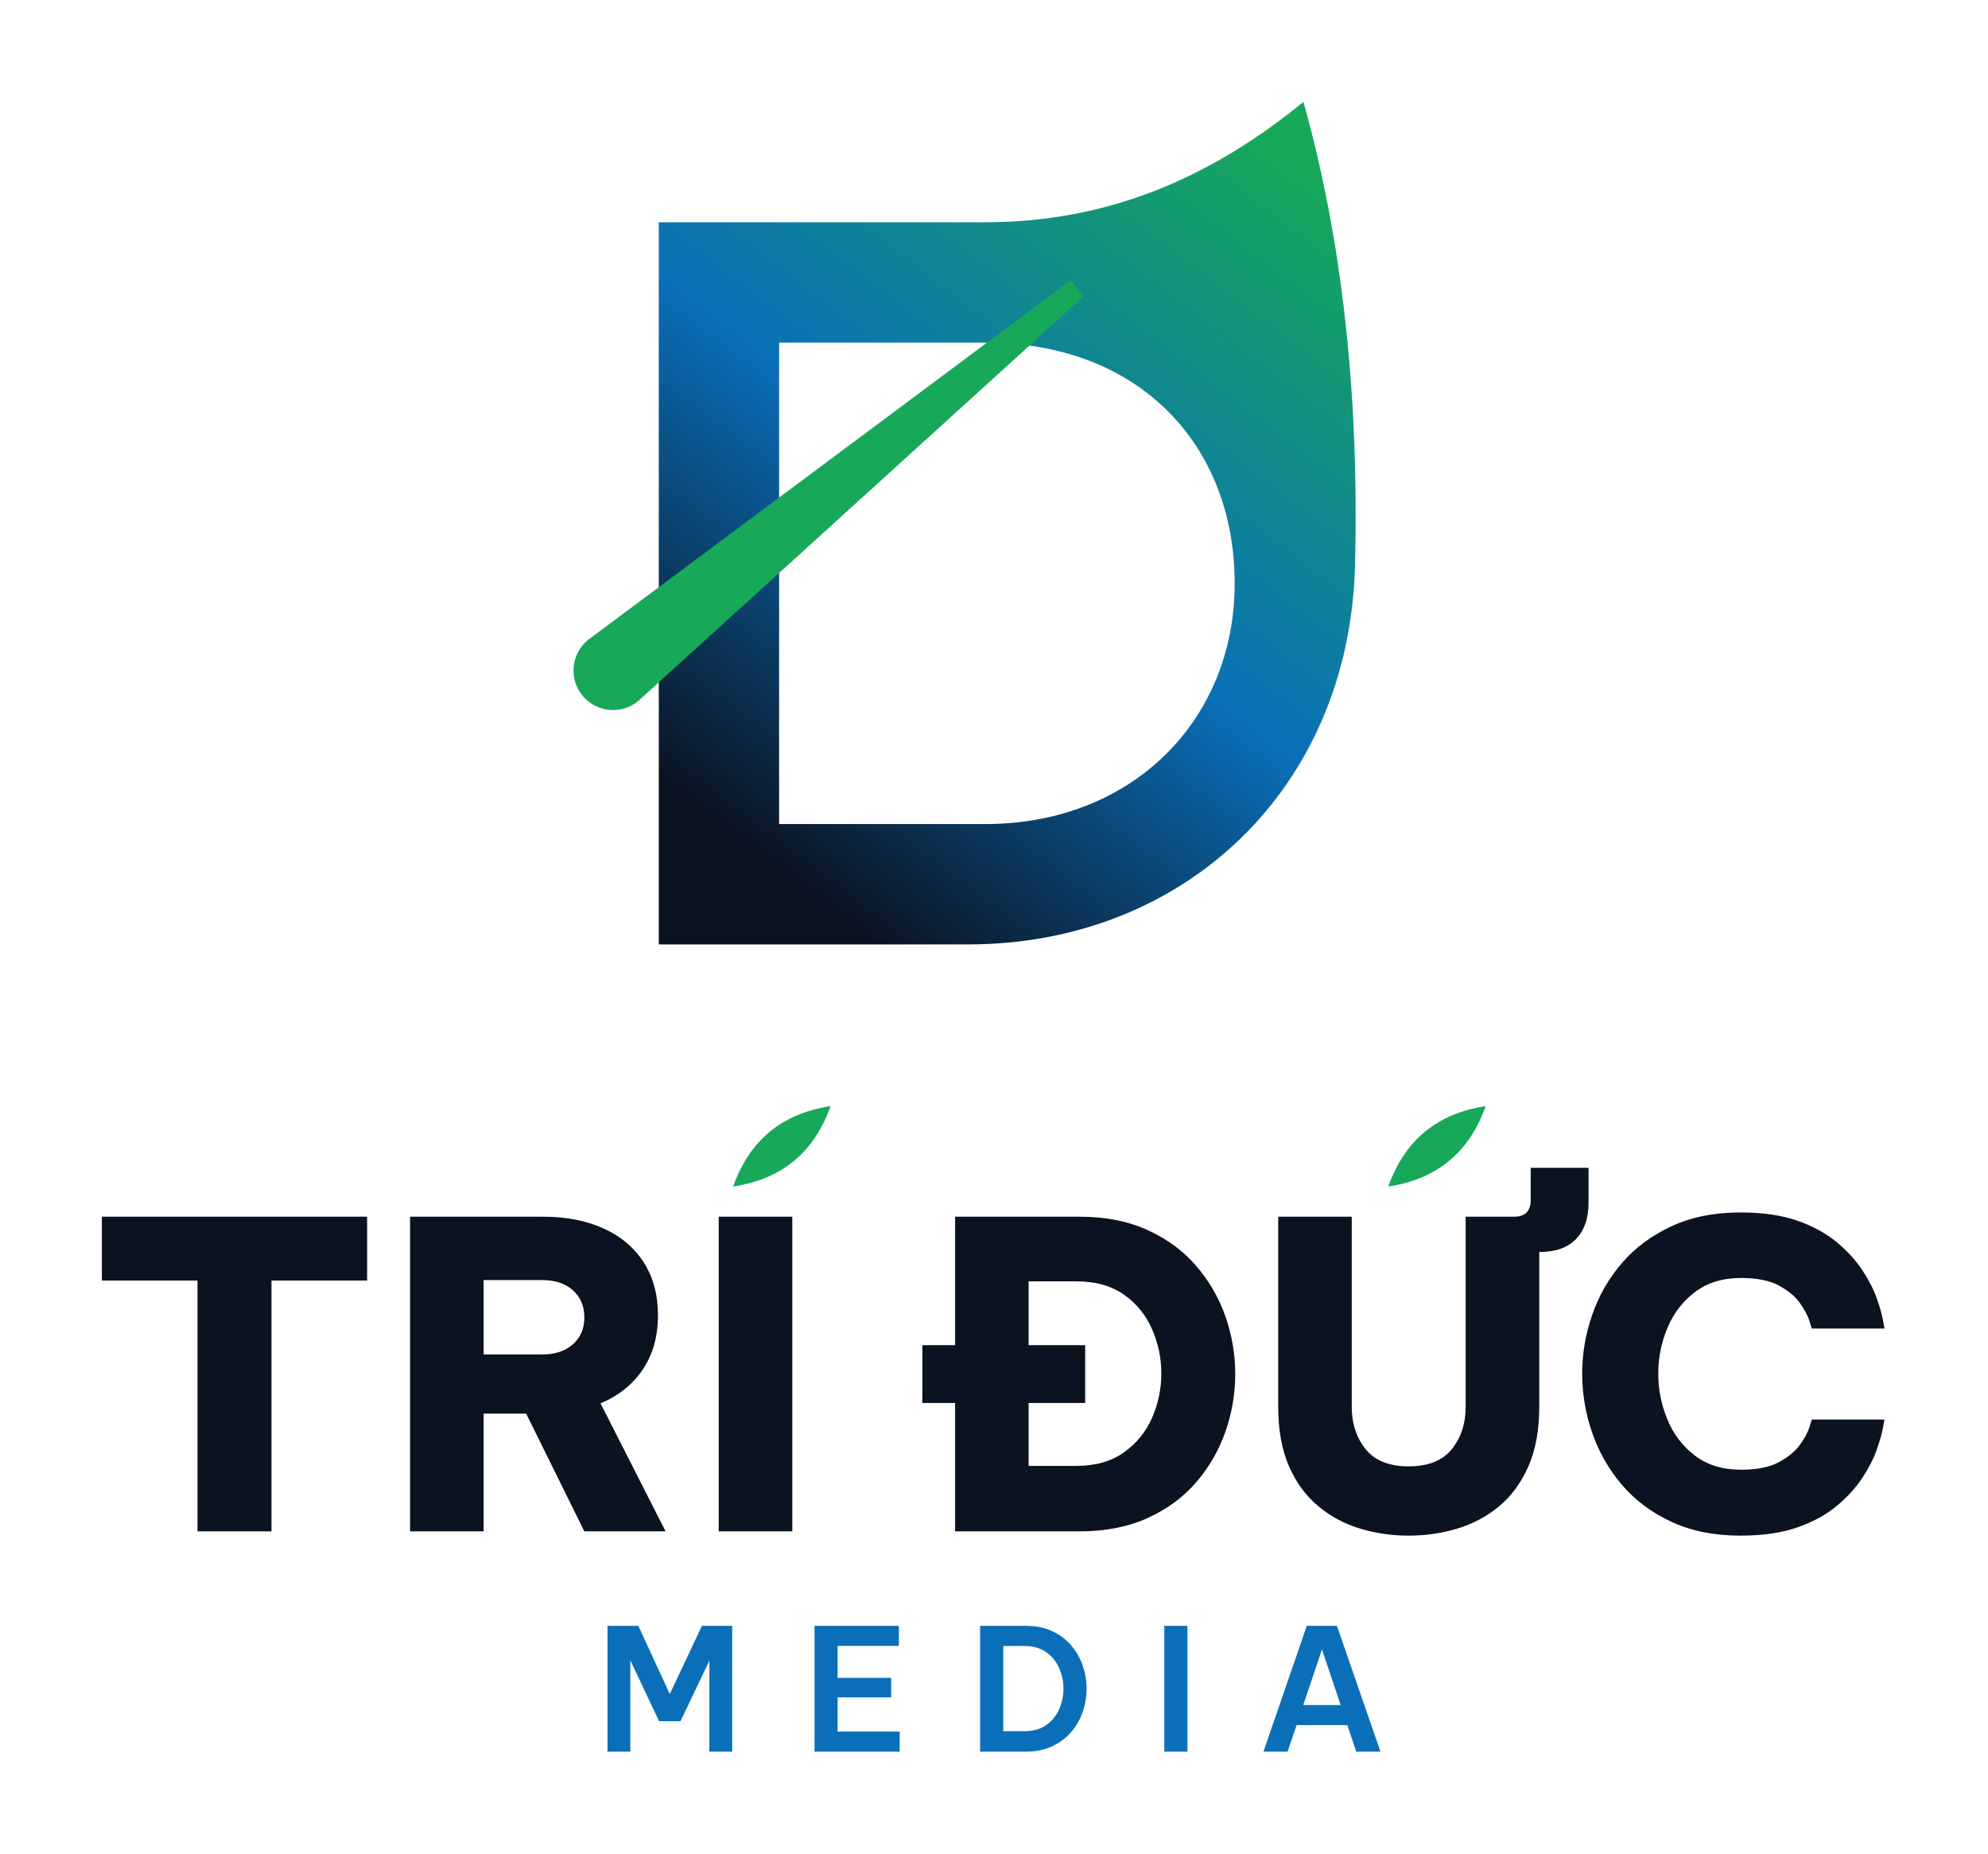
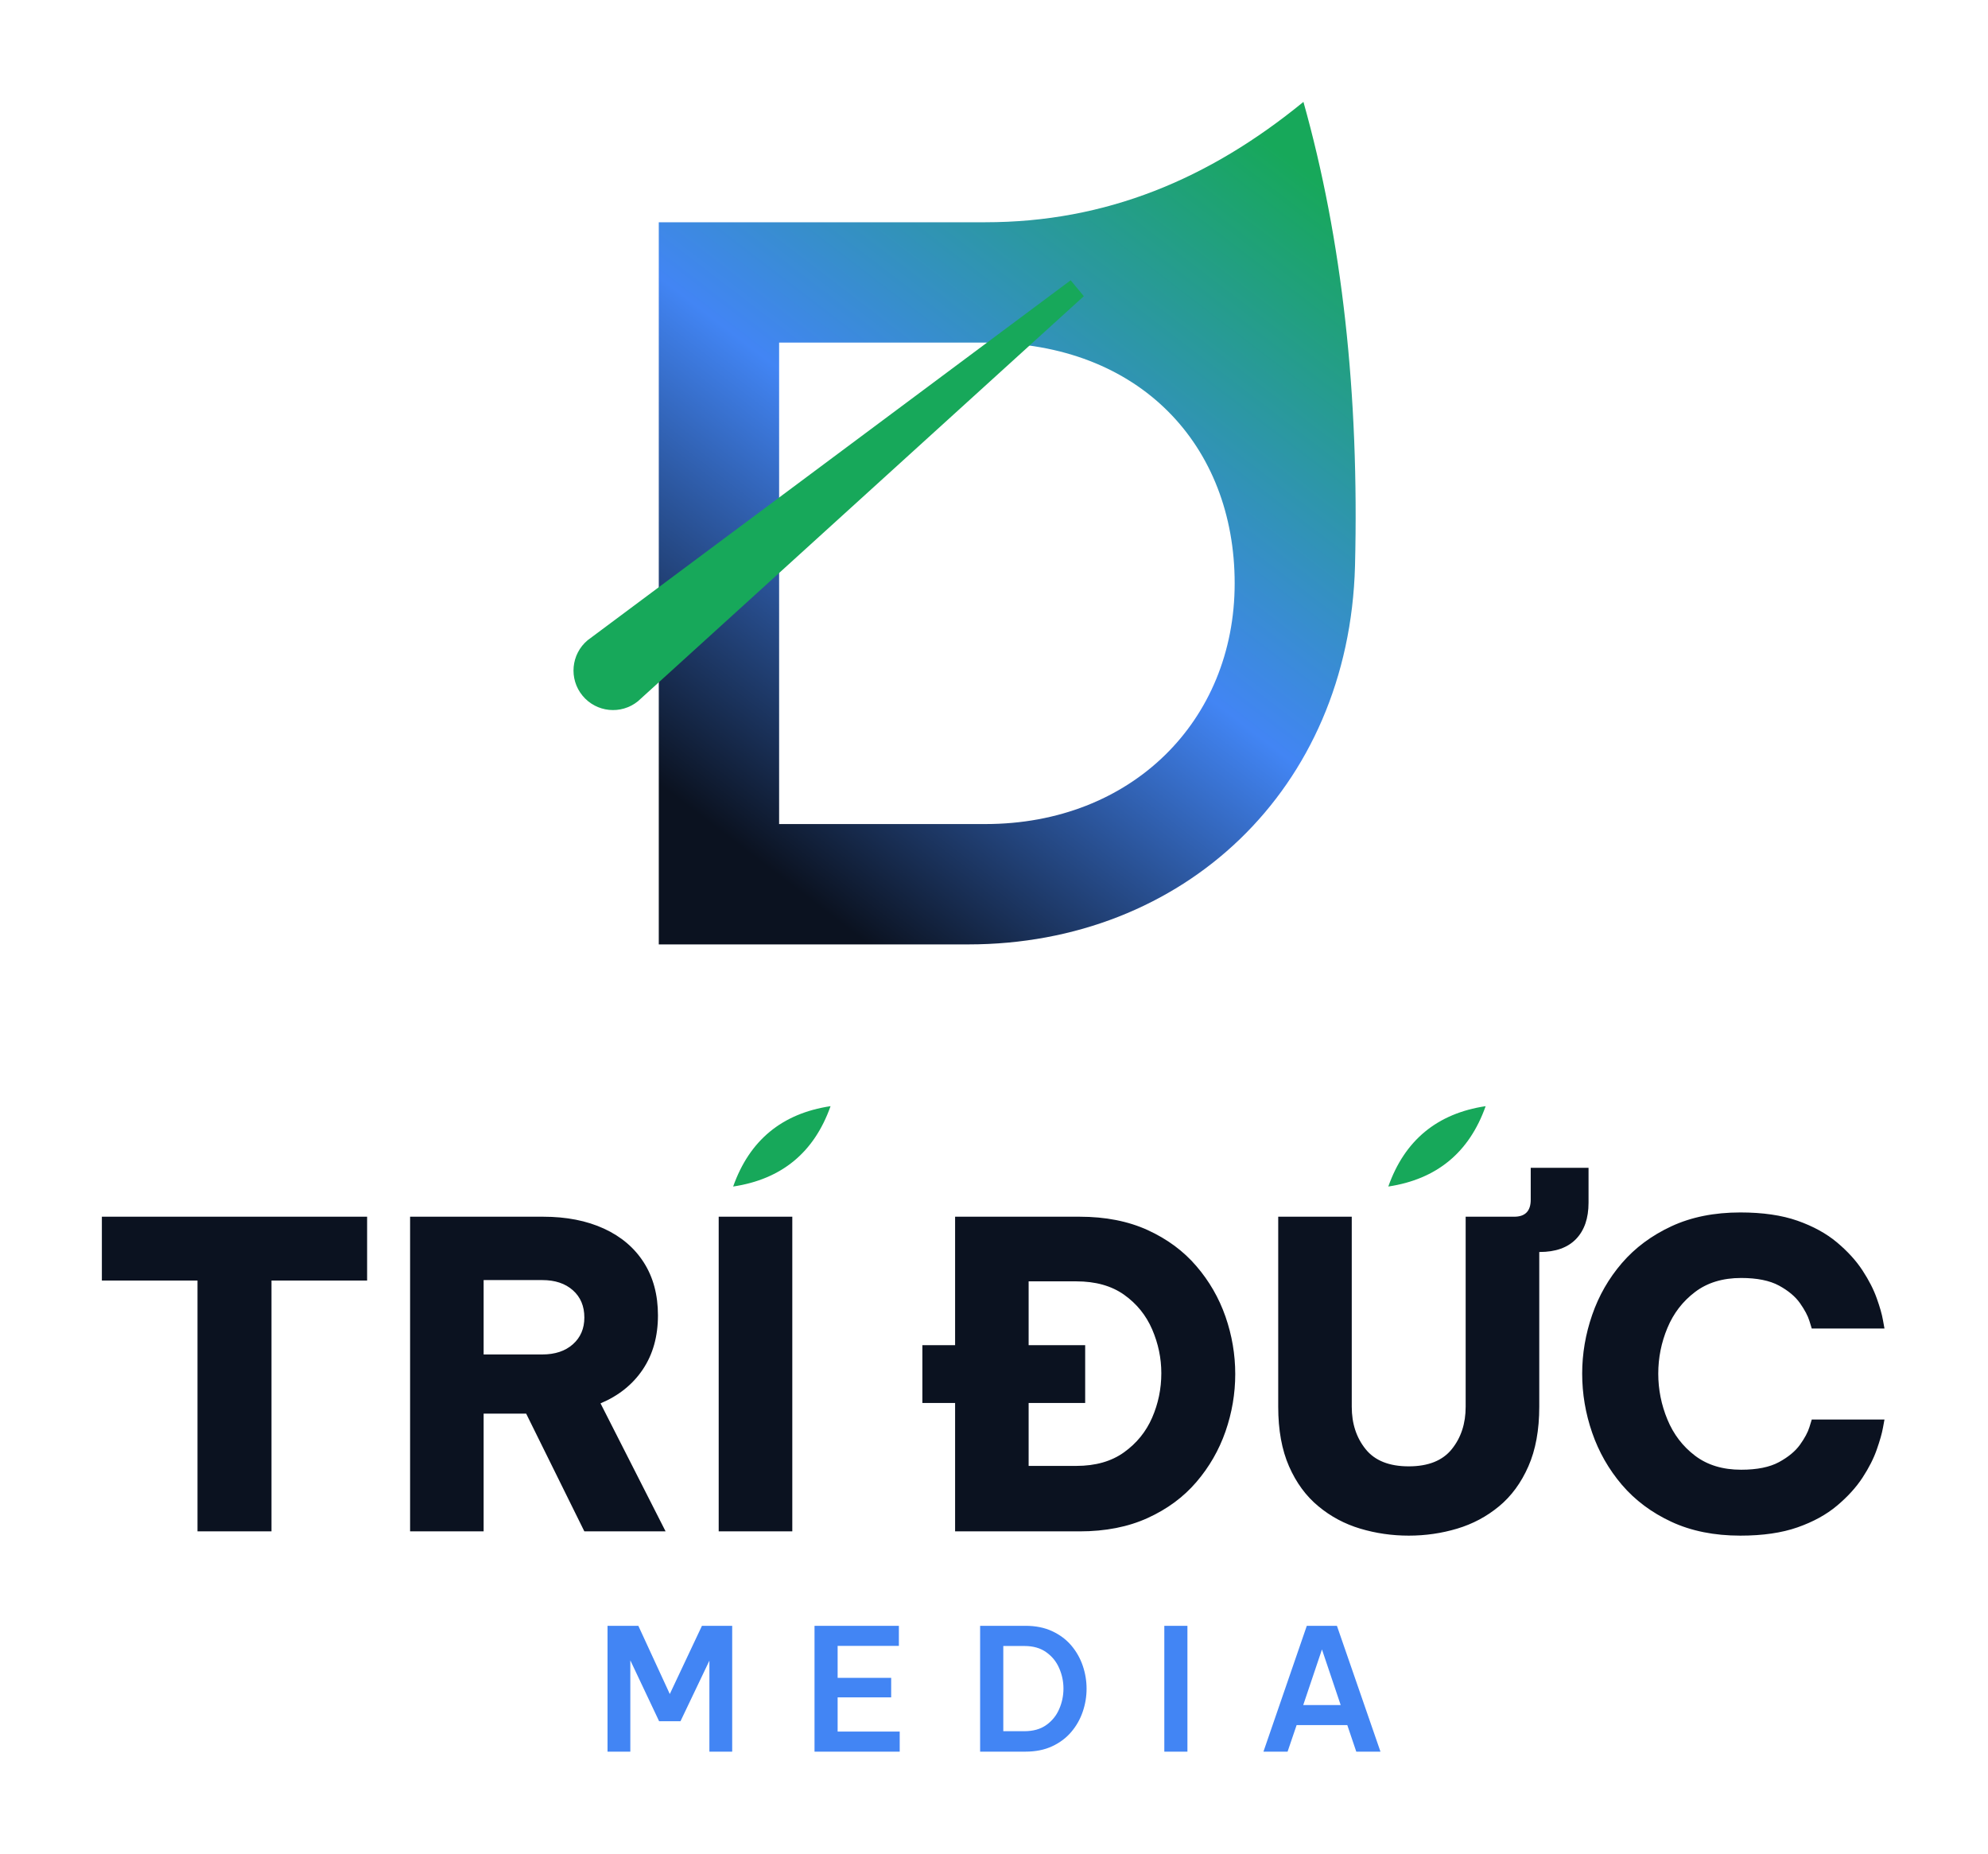
<svg xmlns="http://www.w3.org/2000/svg" viewBox="-95.12 -31.6 312.24 291.06" role="img" aria-label="Trí Đức Media">
  <defs>
    <linearGradient id="v-color-g" gradientUnits="userSpaceOnUse" x1="22" y1="102" x2="97" y2="4">
      <stop offset="0.12" stop-color="#0B1220" />
-       <stop offset="0.5" stop-color="#0A6FB8" />
+       <stop offset="0.5" stop-color="#4285F4" />
      <stop offset="0.95" stop-color="#17A85A" />
    </linearGradient>
  </defs>
  <g transform="translate(61 60) scale(1.35) translate(-61 -60)">
    <path fill="url(#v-color-g)" fill-rule="evenodd" d="M22 18H60C74 18 86 13 97 4C101.5 20 103.5 38 103 58C102.3 84 83 102 58 102H22ZM36 32H60C78 32 89 44 89 60C89 76 77 88 60 88H36Z" />
    <path fill="#17A85A" d="M19.57 73.72L71.45 26.6L69.92 24.75L13.72 66.62A4.6 4.6 0 0 0 19.57 73.72Z" />
  </g>
  <path fill="#0B1220" d="M-52.48 208.87L-64.10 208.87L-64.10 169.48L-79.12 169.48L-79.12 159.46L-37.46 159.46L-37.46 169.48L-52.48 169.48L-52.48 208.87ZM-19.16 208.87L-30.71 208.87L-30.71 159.46L-9.81 159.46Q-4.34 159.46-0.26 161.33Q3.81 163.20 6.01 166.67Q8.22 170.14 8.22 174.95L8.22 174.95Q8.22 179.89 5.85 183.43Q3.48 186.97-0.80 188.77L-0.80 188.77L9.42 208.87L-3.34 208.87L-12.48 190.38L-19.16 190.38L-19.16 208.87ZM-9.95 169.41L-9.95 169.41L-19.16 169.41L-19.16 181.09L-9.95 181.09Q-6.94 181.09-5.14 179.49Q-3.34 177.89-3.34 175.29L-3.34 175.29Q-3.34 172.61-5.14 171.01Q-6.94 169.41-9.95 169.41ZM29.32 208.87L17.76 208.87L17.76 159.46L29.32 159.46L29.32 208.87ZM74.45 208.87L54.89 208.87L54.89 188.71L49.75 188.71L49.75 179.63L54.89 179.63L54.89 159.46L74.45 159.46Q80.53 159.46 85.14 161.56Q89.75 163.67 92.78 167.21Q95.82 170.74 97.36 175.15Q98.89 179.56 98.89 184.17L98.89 184.17Q98.89 188.77 97.36 193.18Q95.82 197.59 92.78 201.13Q89.75 204.67 85.14 206.77Q80.53 208.87 74.45 208.87L74.45 208.87ZM75.32 179.63L75.32 188.71L66.44 188.71L66.44 198.59L73.92 198.59Q78.46 198.59 81.43 196.45Q84.40 194.32 85.84 191.01Q87.28 187.70 87.28 184.03L87.28 184.03Q87.28 180.49 85.84 177.15Q84.40 173.82 81.43 171.71Q78.46 169.61 73.92 169.61L73.92 169.61L66.44 169.61L66.44 179.63L75.32 179.63ZM126.14 209.54L126.14 209.54Q122.20 209.54 118.52 208.44Q114.85 207.34 111.95 204.93Q109.04 202.53 107.34 198.66Q105.64 194.78 105.64 189.31L105.64 189.31L105.64 159.46L117.19 159.46L117.19 189.31Q117.19 193.25 119.36 195.95Q121.53 198.66 126.14 198.66L126.14 198.66Q130.74 198.66 132.91 195.95Q135.08 193.25 135.08 189.31L135.08 189.31L135.08 159.46L142.70 159.46Q145.30 159.46 145.30 156.79L145.30 156.79L145.30 151.78L154.38 151.78L154.38 157.26Q154.38 160.93 152.41 162.97Q150.44 165.00 146.70 165.00L146.70 165.00L146.64 165.00L146.64 189.31Q146.64 194.78 144.93 198.66Q143.23 202.53 140.33 204.93Q137.42 207.34 133.75 208.44Q130.08 209.54 126.14 209.54ZM178.22 209.54L178.22 209.54Q172.08 209.54 167.40 207.37Q162.73 205.20 159.62 201.56Q156.52 197.92 154.95 193.38Q153.38 188.84 153.38 184.10L153.38 184.10Q153.38 179.42 154.95 174.88Q156.52 170.34 159.62 166.74Q162.73 163.13 167.40 160.96Q172.08 158.79 178.22 158.79L178.22 158.79Q183.49 158.79 187.20 160.09Q190.91 161.40 193.41 163.50Q195.91 165.60 197.42 167.91Q198.92 170.21 199.65 172.28Q200.39 174.35 200.62 175.69Q200.86 177.02 200.86 177.02L200.86 177.02L189.44 177.02Q189.44 177.02 189.07 175.82Q188.70 174.62 187.60 173.05Q186.50 171.48 184.30 170.28Q182.09 169.08 178.35 169.08L178.35 169.08Q174.01 169.08 171.11 171.28Q168.20 173.48 166.77 176.92Q165.33 180.36 165.33 184.10L165.33 184.10Q165.33 187.84 166.77 191.31Q168.20 194.78 171.11 196.99Q174.01 199.19 178.35 199.19L178.35 199.19Q182.09 199.19 184.30 197.99Q186.50 196.79 187.60 195.25Q188.70 193.71 189.07 192.51Q189.44 191.31 189.44 191.31L189.44 191.31L200.86 191.31Q200.86 191.31 200.62 192.61Q200.39 193.91 199.65 196.02Q198.92 198.12 197.42 200.42Q195.91 202.73 193.41 204.83Q190.91 206.94 187.20 208.24Q183.49 209.54 178.22 209.54Z" />
  <path fill="#17A85A" d="M20.03 154.72Q31.47 153 35.33 142.1Q23.89 143.82 20.03 154.72ZM122.93 154.72Q134.36 153 138.22 142.1Q126.79 143.82 122.93 154.72Z" />
-   <path fill="#0A6FB8" d="M3.88 243.46L0.30 243.46L0.30 223.70L5.14 223.70L10.08 234.41L15.13 223.70L19.88 223.70L19.88 243.46L16.30 243.46L16.30 229.17L11.76 238.68L8.40 238.68L3.88 229.12L3.88 243.46ZM46.19 243.46L32.81 243.46L32.81 223.70L46.06 223.70L46.06 226.85L36.44 226.85L36.44 231.87L44.85 231.87L44.85 234.94L36.44 234.94L36.44 240.31L46.19 240.31L46.19 243.46ZM65.93 243.46L58.82 243.46L58.82 223.70L65.93 223.70Q68.33 223.70 70.13 224.54Q71.94 225.38 73.14 226.79Q74.34 228.21 74.94 229.97Q75.54 231.73 75.54 233.58L75.54 233.58Q75.54 235.42 74.94 237.18Q74.34 238.95 73.14 240.36Q71.94 241.78 70.13 242.62Q68.33 243.46 65.93 243.46L65.93 243.46ZM65.77 226.87L65.77 226.87L62.46 226.87L62.46 240.25L65.77 240.25Q67.85 240.25 69.21 239.28Q70.58 238.31 71.24 236.77Q71.91 235.23 71.91 233.55L71.91 233.55Q71.91 231.89 71.24 230.36Q70.58 228.82 69.21 227.85Q67.85 226.87 65.77 226.87ZM91.38 243.46L87.75 243.46L87.75 223.70L91.38 223.70L91.38 243.46ZM107.11 243.46L103.32 243.46L110.13 223.70L114.86 223.70L121.70 243.46L117.90 243.46L116.49 239.29L108.53 239.29L107.11 243.46ZM112.51 227.41L109.57 236.14L115.45 236.14L112.51 227.41Z" />
+   <path fill="#4285F4" d="M3.88 243.46L0.30 243.46L0.30 223.70L5.14 223.70L10.08 234.41L15.13 223.70L19.88 223.70L19.88 243.46L16.30 243.46L16.30 229.17L11.76 238.68L8.40 238.68L3.88 229.12L3.88 243.46ZM46.19 243.46L32.81 243.46L32.81 223.70L46.06 223.70L46.06 226.85L36.44 226.85L36.44 231.87L44.85 231.87L44.85 234.94L36.44 234.94L36.44 240.31L46.19 240.31L46.19 243.46ZM65.93 243.46L58.82 243.46L58.82 223.70L65.93 223.70Q68.33 223.70 70.13 224.54Q71.94 225.38 73.14 226.79Q74.34 228.21 74.94 229.97Q75.54 231.73 75.54 233.58L75.54 233.58Q75.54 235.42 74.94 237.18Q74.34 238.95 73.14 240.36Q71.94 241.78 70.13 242.62Q68.33 243.46 65.93 243.46L65.93 243.46ZM65.77 226.87L65.77 226.87L62.46 226.87L62.46 240.25L65.77 240.25Q67.85 240.25 69.21 239.28Q70.58 238.31 71.24 236.77Q71.91 235.23 71.91 233.55L71.91 233.55Q71.91 231.89 71.24 230.36Q70.58 228.82 69.21 227.85Q67.85 226.87 65.77 226.87ZM91.38 243.46L87.75 243.46L87.75 223.70L91.38 223.70L91.38 243.46ZM107.11 243.46L103.32 243.46L110.13 223.70L114.86 223.70L121.70 243.46L117.90 243.46L116.49 239.29L108.53 239.29L107.11 243.46ZM112.51 227.41L109.57 236.14L115.45 236.14L112.51 227.41Z" />
</svg>
